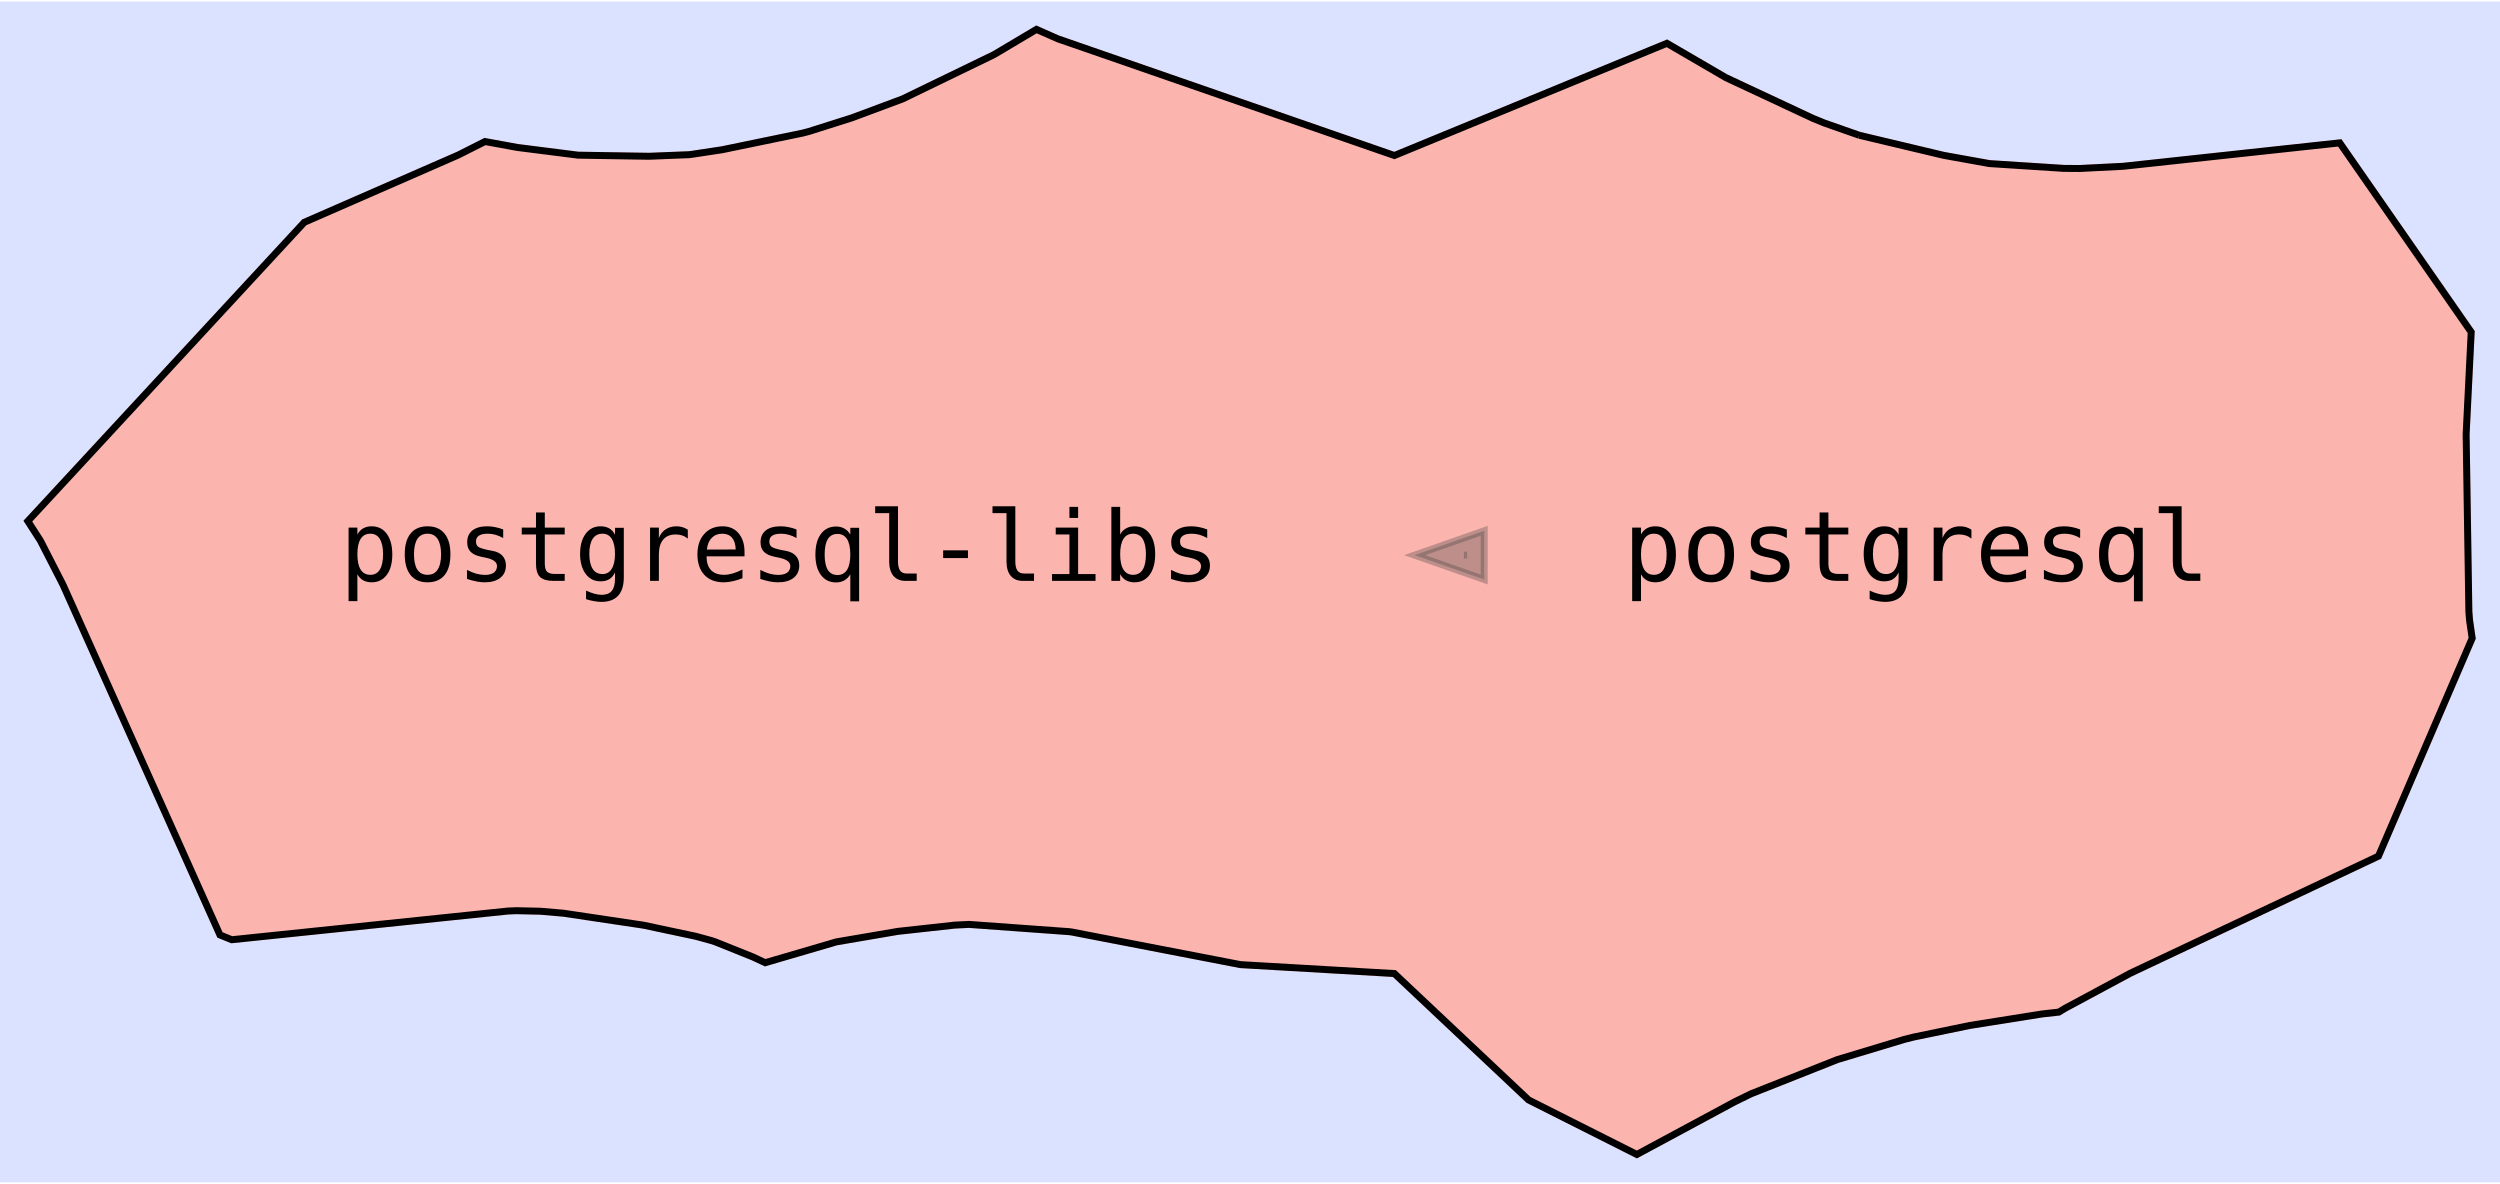
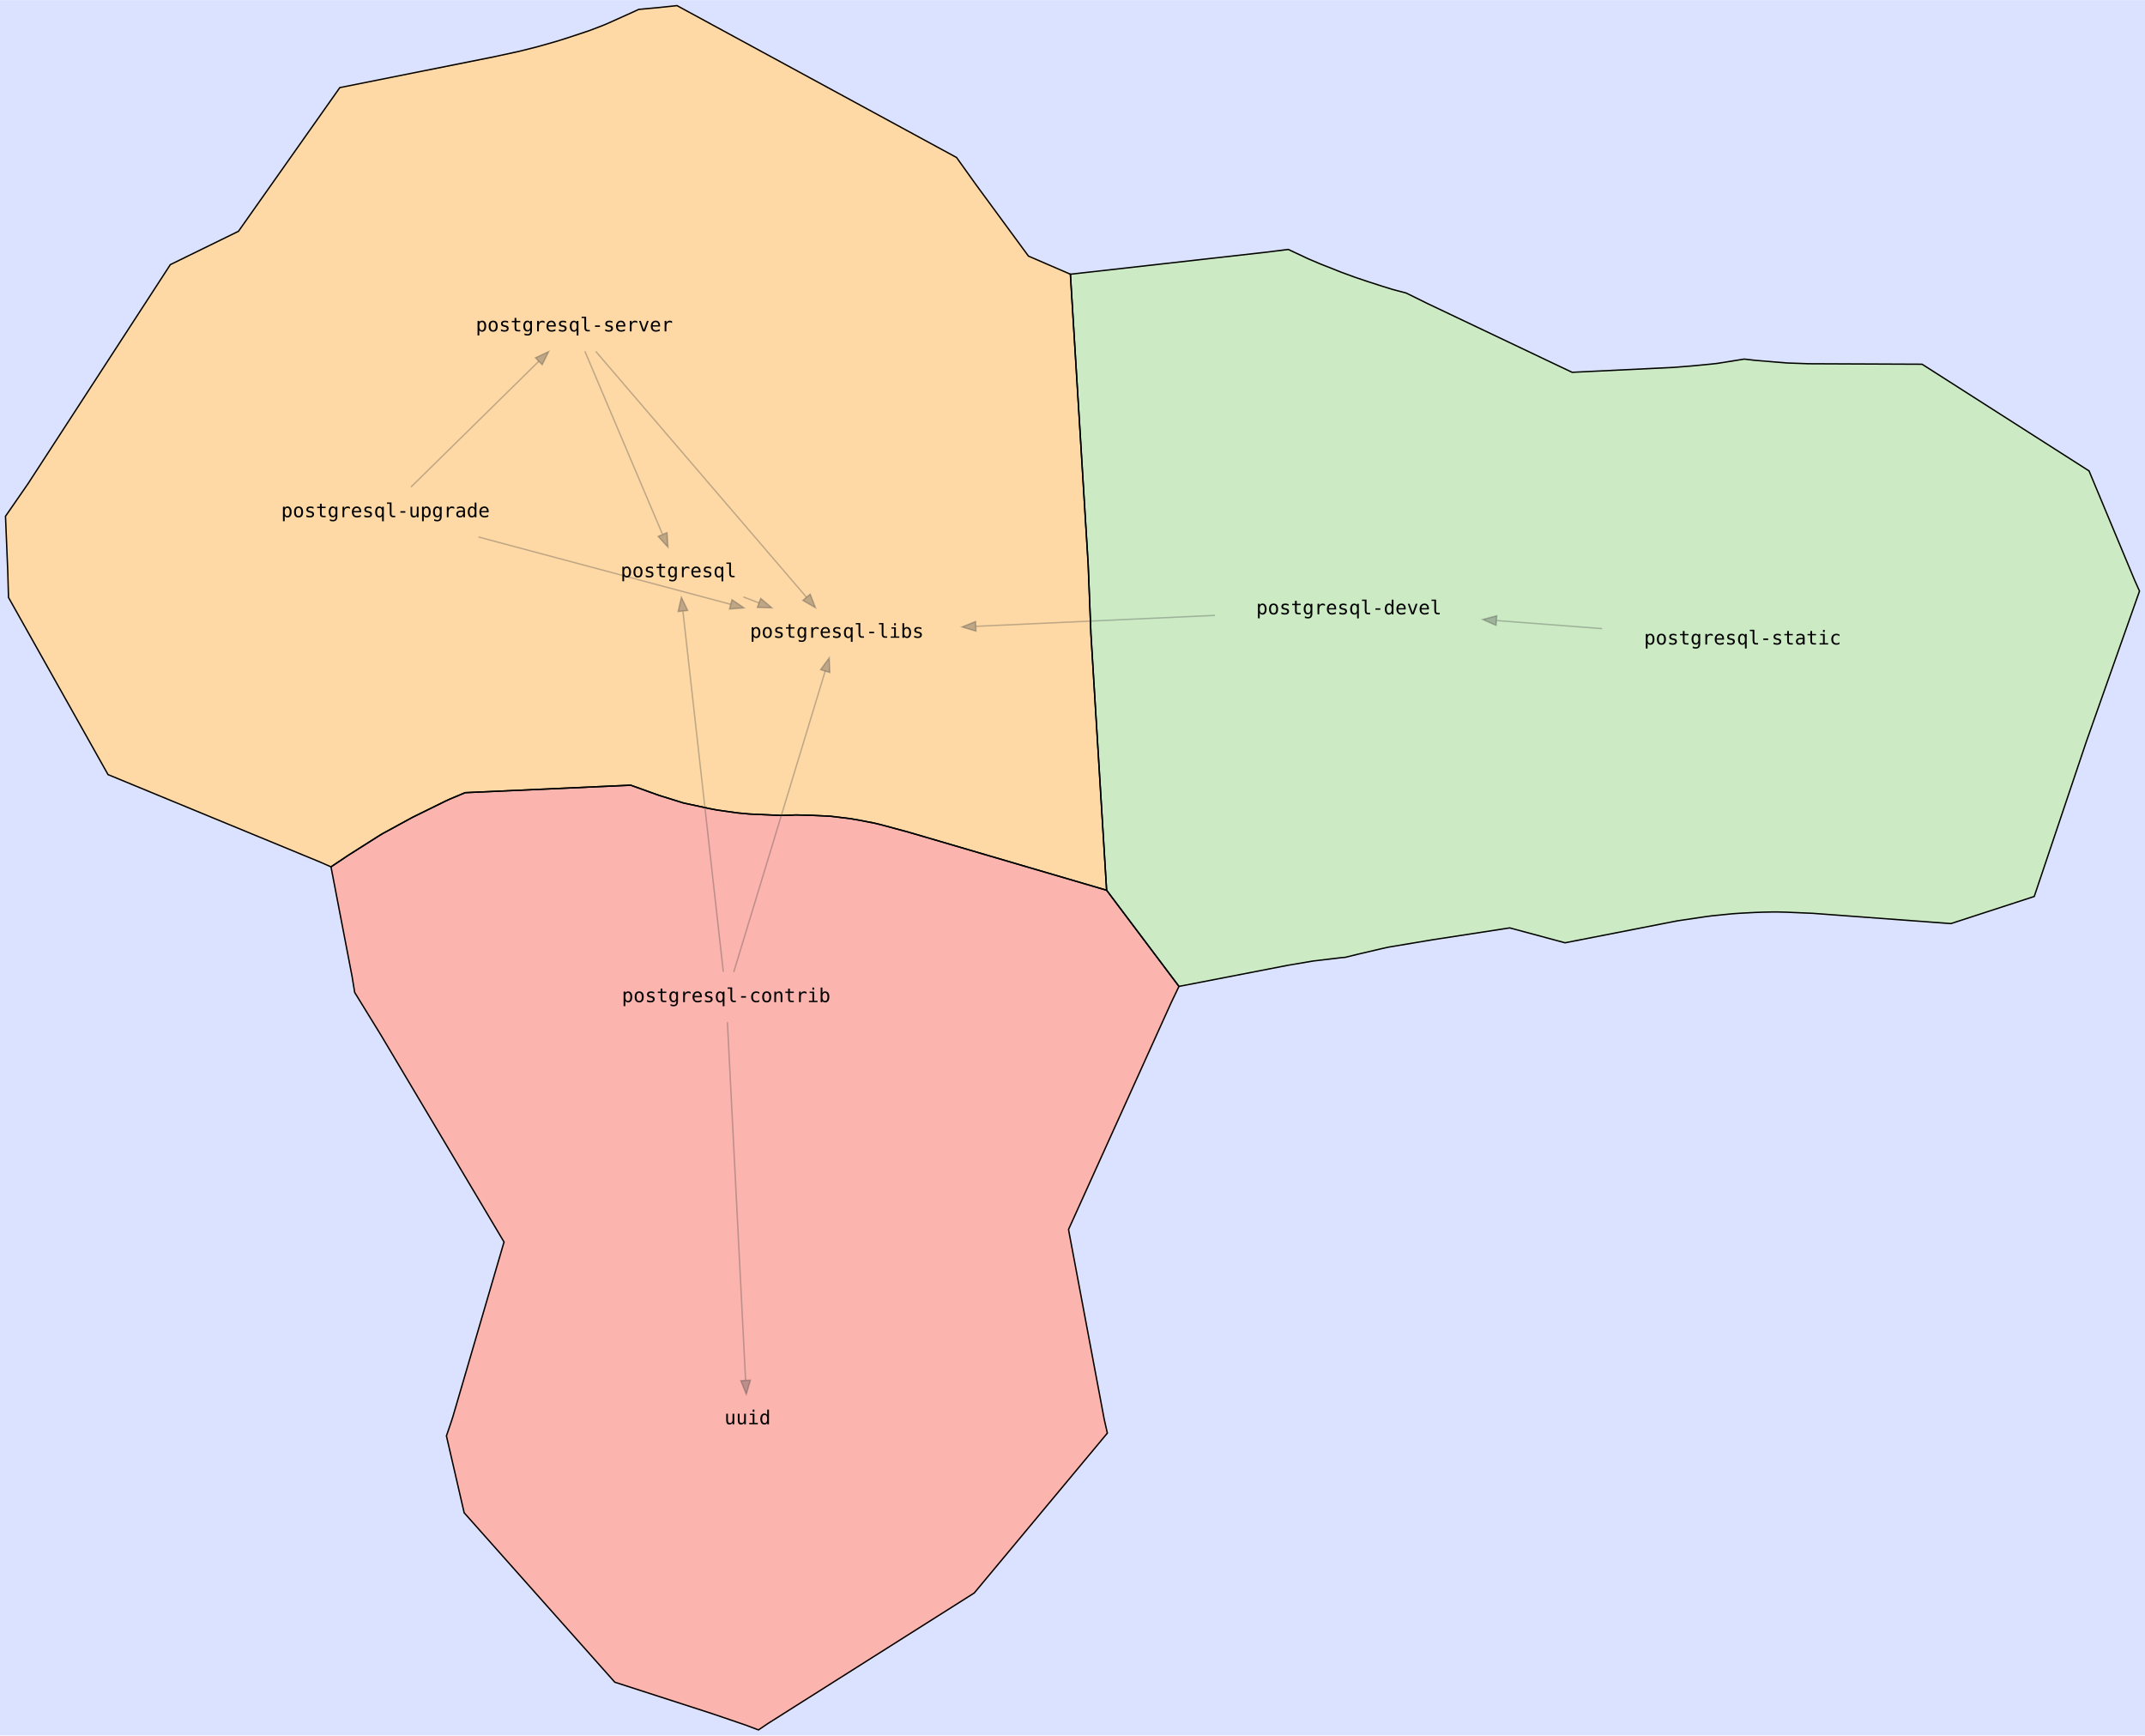
- <svg xmlns="http://www.w3.org/2000/svg" width="359pt" height="170pt" viewBox="0.00 0.00 359.18 169.64">
-   <g id="graph0" class="graph" transform="scale(1 1) rotate(0) translate(21.0059 97.5368)">
-     <polygon fill="#dae2ff" stroke="transparent" points="-21.006,72.106 -21.006,-97.537 338.176,-97.537 338.176,72.106 -21.006,72.106" />
-     <polygon fill="#fbb4ae" stroke="#fbb4ae" points="-15.198,-20.076 -11.957,-13.75 10.598,36.566 12.289,37.253 51.971,33.129 53.173,33.081 56.618,33.158 59.949,33.443 71.443,35.162 78.968,36.761 81.214,37.377 81.796,37.573 87.157,39.727 88.931,40.556 99.151,37.563 107.979,36.053 116.151,35.153 118.219,35.052 132.585,36.092 132.97,36.143 157.215,40.829 179.329,42.112 198.607,60.271 214.163,68.106 228.191,60.553 230.568,59.388 242.965,54.475 252.578,51.577 253.884,51.246 261.992,49.57 272.384,47.917 274.679,47.663 274.774,47.657 275.705,47.097 285.056,42.068 320.714,25.24 334.176,-6.06 333.801,-8.646 333.702,-9.878 333.307,-35.371 334.036,-50.05 315.148,-77.232 284.028,-73.866 277.803,-73.551 275.501,-73.567 264.812,-74.258 258.259,-75.437 246.102,-78.329 241.088,-80.089 239.476,-80.747 226.944,-86.61 218.483,-91.537 179.329,-75.415 130.973,-92.182 127.904,-93.537 121.806,-89.911 108.666,-83.542 101.388,-80.829 95.245,-78.881 94.284,-78.629 82.73,-76.241 78.223,-75.562 77.903,-75.532 72.234,-75.306 62.045,-75.466 53.331,-76.573 48.676,-77.424 44.831,-75.484 22.709,-65.819 -17.006,-22.885 -15.198,-20.076 -15.198,-20.076" />
-     <polyline fill="none" stroke="#000000" points="246.102,-78.329 258.259,-75.437 264.812,-74.258 275.501,-73.567 277.803,-73.551 284.028,-73.866 315.148,-77.232 334.036,-50.05 333.307,-35.371 333.702,-9.878 333.801,-8.646 334.176,-6.06 320.714,25.24 285.056,42.068 275.705,47.097 274.774,47.657 274.679,47.663 272.384,47.917 261.992,49.57 253.884,51.246 252.578,51.577 242.965,54.475 230.568,59.388 228.191,60.553 214.163,68.106 198.607,60.271 179.329,42.112 157.215,40.829 132.97,36.143 132.585,36.092 118.219,35.052 116.151,35.153 107.979,36.053 99.151,37.563 88.931,40.556 87.157,39.727 81.796,37.573 81.214,37.377 78.968,36.761 71.443,35.162 59.949,33.443 56.618,33.158 53.173,33.081 51.971,33.129 12.289,37.253 10.598,36.566 -11.957,-13.75 -15.198,-20.076 -17.006,-22.885 22.709,-65.819 44.831,-75.484 48.676,-77.424 53.331,-76.573 62.045,-75.466 72.234,-75.306 77.903,-75.532 78.223,-75.562 82.73,-76.241 94.284,-78.629 95.245,-78.881 101.388,-80.829 108.666,-83.542 121.806,-89.911 127.904,-93.537 130.973,-92.182 179.329,-75.415 218.483,-91.537 226.944,-86.61 239.476,-80.747 241.088,-80.089 246.102,-78.329 " />
+ <svg xmlns="http://www.w3.org/2000/svg" width="1560pt" height="1262pt" viewBox="0.00 0.00 1559.85 1261.71">
+   <g id="graph0" class="graph" transform="scale(1 1) rotate(0) translate(173.0865 1049.784)">
+     <polygon fill="#dae2ff" stroke="transparent" points="-173.087,211.925 -173.087,-1049.784 1386.766,-1049.784 1386.766,211.925 -173.087,211.925" />
+     <polygon fill="#fbb4ae" stroke="#fbb4ae" points="306.899,-378.93 304.154,-330.853 304.154,-330.853 306.899,-378.93 306.078,-471.588 323.699,-466.11 324.473,-465.907 328.97,-376.719 328.97,-376.719 324.473,-465.907 343.018,-461.928 348.391,-460.906 363.009,-458.831 371.661,-458.021 384.85,-457.422 385.036,-457.418 394.528,-456.982 402.791,-457.202 405.593,-457.344 416.257,-457.099 430.735,-456.409 445.087,-454.668 451.624,-453.553 462.975,-451.338 467.381,-450.262 487.598,-444.821 631.648,-402.581 684.258,-332.664 684.102,-332.349 678.757,-321.204 603.938,-155.905 629.882,-18 632.181,-7.858 535.376,108.384 385.434,203.219 382.272,72.642 383.583,-11.251 377.507,-15.833 377.93,-17.835 377.478,-19.954 376.611,-20.939 370.797,-23.024 370.797,-23.024 376.611,-20.939 377.478,-19.954 377.93,-17.835 377.507,-15.833 383.583,-11.251 382.272,72.642 376.664,-14.909 370.631,-12.804 370.631,-12.804 376.664,-14.909 382.272,72.642 385.434,203.219 378.475,207.925 368.876,204.325 344.598,196.052 273.999,173.241 164.466,50.073 151.557,-5.836 154.645,-14.846 156.191,-19.588 193.446,-146.822 104.175,-296.873 84.859,-328.243 82.91,-340.119 67.613,-419.585 80.228,-428.03 101.286,-441.385 104.891,-443.605 126.944,-455.625 150.957,-467.433 154.425,-469.012 165.165,-473.522 285.537,-478.963 306.078,-471.588 306.899,-378.93 306.899,-378.93" />
+     <polygon fill="#fed9a6" stroke="#fed9a6" points="75.078,-677.548 74.764,-677.444 74.764,-677.444 75.078,-677.548 79.719,-677.548 79.764,-677.533 86.965,-677.533 87.289,-677.425 91.985,-677.425 101.286,-441.385 80.228,-428.03 67.613,-419.585 67.453,-419.66 59.95,-422.969 -94.525,-486.668 -166.905,-615.463 -167.399,-633.436 -169.087,-674.5 -152.647,-698.259 -49.213,-857.463 .319,-881.698 74.034,-986.175 186.077,-1008.559 204.113,-1012.465 217.184,-1015.73 231.582,-1019.803 240.684,-1022.679 238.482,-815.74 244.18,-817.586 244.18,-817.586 238.482,-815.74 240.684,-1022.679 255.315,-1027.544 265.26,-1031.341 267.979,-1032.469 288.082,-1041.49 291.401,-1043.034 306.111,-1044.393 319.226,-1045.784 522.515,-935.359 536.766,-915.443 574.801,-863.667 605.308,-850.479 618.237,-639.47 620.178,-590.798 620.175,-589.84 631.648,-402.581 487.598,-444.821 467.381,-450.262 462.975,-451.338 451.624,-453.553 445.087,-454.668 444.823,-521.452 441.236,-586.642 444.412,-589.907 441.808,-592.544 435.239,-594.823 439.18,-656.903 439.746,-706.965 427.151,-684.026 411.426,-659.675 410.716,-658.686 405.013,-651.539 398.225,-644.785 391.432,-635.928 391.432,-635.928 398.225,-644.785 405.013,-651.539 410.716,-658.686 411.426,-659.675 427.151,-684.026 439.746,-706.965 439.18,-656.903 435.239,-594.823 429.585,-592.944 426.539,-589.85 422.949,-589.85 422.699,-589.767 418.159,-589.767 417.367,-589.5 411.944,-589.5 411.299,-589.724 405.304,-589.724 405.257,-589.74 405.257,-589.74 405.304,-589.724 411.299,-589.724 411.944,-589.5 417.367,-589.5 418.159,-589.767 422.699,-589.767 422.949,-589.85 426.539,-589.85 429.585,-592.944 435.239,-594.823 441.808,-592.544 444.412,-589.907 441.236,-586.642 435.829,-584.857 435.829,-584.857 441.236,-586.642 444.823,-521.452 445.087,-454.668 430.735,-456.409 416.257,-457.099 405.593,-457.344 402.791,-457.202 394.528,-456.982 385.036,-457.418 384.85,-457.422 371.661,-458.021 363.009,-458.831 348.391,-460.906 343.018,-461.928 324.473,-465.907 323.699,-466.11 306.078,-471.588 285.537,-478.963 165.165,-473.522 154.425,-469.012 154.789,-621.05 158.156,-672.929 223.11,-648.656 220.128,-633.85 272.339,-633.85 291.355,-627.104 291.355,-627.104 272.339,-633.85 220.128,-633.85 223.11,-648.656 158.156,-672.929 154.789,-621.05 154.425,-469.012 150.957,-467.433 126.944,-455.625 104.891,-443.605 101.286,-441.385 91.985,-677.425 92.327,-677.536 97.781,-677.536 97.928,-677.343 104.007,-673.248 104.007,-673.248 97.928,-677.343 97.781,-677.536 98.439,-678.392 104.383,-682.213 109.803,-682.213 116.799,-677.512 116.836,-677.464 121.357,-677.464 121.357,-677.464 116.836,-677.464 116.799,-677.512 109.803,-682.213 104.383,-682.213 98.439,-678.392 97.781,-677.536 92.327,-677.536 91.985,-677.425 87.289,-677.425 86.965,-677.533 79.764,-677.533 79.719,-677.548 75.078,-677.548 75.078,-677.548" />
+     <polygon fill="#ccebc5" stroke="#ccebc5" points="1346.063,-707.468 1379.188,-628.077 1382.766,-620.086 1344.145,-510.792 1306.219,-398.054 1245.625,-378.328 1145.094,-385.807 1126.027,-386.62 1120.369,-386.772 1116.98,-386.809 1108.795,-386.638 1103.006,-386.426 1100.009,-581.651 1103.291,-584.817 1100.231,-587.862 1094.082,-589.931 1087.899,-587.857 1084.862,-584.865 1082.786,-584.865 1081.872,-584.56 1076.444,-584.56 1076.444,-584.56 1081.872,-584.56 1082.786,-584.865 1084.862,-584.865 1087.899,-587.857 1094.082,-589.931 1100.231,-587.862 1103.291,-584.817 1100.009,-581.651 1103.006,-386.426 1092.453,-385.87 1086.777,-385.481 1071.878,-383.987 1066.657,-383.297 1047.789,-380.505 1046.556,-380.303 1046.17,-380.234 965.027,-364.377 924.804,-375.202 868.768,-366.583 836.674,-361.216 831.768,-360.135 814.936,-356.201 805.204,-353.797 802.325,-353.563 781.947,-351.143 763.729,-348.068 684.258,-332.664 631.648,-402.581 620.175,-589.84 620.178,-590.798 618.237,-639.47 605.308,-850.479 747.867,-866.518 763.767,-868.501 778.395,-861.635 786.665,-858.119 802.302,-851.929 812.332,-848.253 821.512,-845.158 832.329,-841.669 839.818,-839.364 849.452,-836.823 864.869,-829.221 970.132,-779.168 1044.06,-782.738 1057.541,-783.82 1071.359,-785.149 1075.746,-785.64 1094.368,-788.619 1094.975,-788.725 1095.3,-788.788 1095.987,-788.698 1103.412,-787.851 1126.291,-785.957 1142.237,-785.388 1224.671,-785.034 1346.063,-707.468 1346.063,-707.468" />
+     <polyline fill="none" stroke="#000000" points="363.009,-458.831 371.661,-458.021 384.85,-457.422 385.036,-457.418 394.528,-456.982 402.791,-457.202 405.593,-457.344 416.257,-457.099 430.735,-456.409 445.087,-454.668 451.624,-453.553 462.975,-451.338 467.381,-450.262 487.598,-444.821 631.648,-402.581 684.258,-332.664 684.102,-332.349 678.757,-321.204 603.938,-155.905 629.882,-18 632.181,-7.858 535.376,108.384 385.434,203.219 378.475,207.925 368.876,204.325 344.598,196.052 273.999,173.241 164.466,50.073 151.557,-5.836 154.645,-14.846 156.191,-19.588 193.446,-146.822 104.175,-296.873 84.859,-328.243 82.91,-340.119 67.613,-419.585 80.228,-428.03 101.286,-441.385 104.891,-443.605 126.944,-455.625 150.957,-467.433 154.425,-469.012 165.165,-473.522 285.537,-478.963 306.078,-471.588 323.699,-466.11 324.473,-465.907 343.018,-461.928 348.391,-460.906 363.009,-458.831 " />
+     <polyline fill="none" stroke="#000000" points="285.537,-478.963 165.165,-473.522 154.425,-469.012 150.957,-467.433 126.944,-455.625 104.891,-443.605 101.286,-441.385 80.228,-428.03 67.613,-419.585 67.453,-419.66 59.95,-422.969 -94.525,-486.668 -166.905,-615.463 -167.399,-633.436 -169.087,-674.5 -152.647,-698.259 -49.213,-857.463 .319,-881.698 74.034,-986.175 186.077,-1008.559 204.113,-1012.465 217.184,-1015.73 231.582,-1019.803 240.684,-1022.679 255.315,-1027.544 265.26,-1031.341 267.979,-1032.469 288.082,-1041.49 291.401,-1043.034 306.111,-1044.393 319.226,-1045.784 522.515,-935.359 536.766,-915.443 574.801,-863.667 605.308,-850.479 618.237,-639.47 620.178,-590.798 620.175,-589.84 631.648,-402.581 487.598,-444.821 467.381,-450.262 462.975,-451.338 451.624,-453.553 445.087,-454.668 430.735,-456.409 416.257,-457.099 405.593,-457.344 402.791,-457.202 394.528,-456.982 385.036,-457.418 384.85,-457.422 371.661,-458.021 363.009,-458.831 348.391,-460.906 343.018,-461.928 324.473,-465.907 323.699,-466.11 306.078,-471.588 285.537,-478.963 " />
+     <polyline fill="none" stroke="#000000" points="812.332,-848.253 821.512,-845.158 832.329,-841.669 839.818,-839.364 849.452,-836.823 864.869,-829.221 970.132,-779.168 1044.06,-782.738 1057.541,-783.82 1071.359,-785.149 1075.746,-785.64 1094.368,-788.619 1094.975,-788.725 1095.3,-788.788 1095.987,-788.698 1103.412,-787.851 1126.291,-785.957 1142.237,-785.388 1224.671,-785.034 1346.063,-707.468 1379.188,-628.077 1382.766,-620.086 1344.145,-510.792 1306.219,-398.054 1245.625,-378.328 1145.094,-385.807 1126.027,-386.62 1120.369,-386.772 1116.98,-386.809 1108.795,-386.638 1103.006,-386.426 1092.453,-385.87 1086.777,-385.481 1071.878,-383.987 1066.657,-383.297 1047.789,-380.505 1046.556,-380.303 1046.17,-380.234 965.027,-364.377 924.804,-375.202 868.768,-366.583 836.674,-361.216 831.768,-360.135 814.936,-356.201 805.204,-353.797 802.325,-353.563 781.947,-351.143 763.729,-348.068 684.258,-332.664 631.648,-402.581 620.175,-589.84 620.178,-590.798 618.237,-639.47 605.308,-850.479 747.867,-866.518 763.767,-868.501 778.395,-861.635 786.665,-858.119 802.302,-851.929 812.332,-848.253 " />
    <g id="edge1" class="edge">
-       <path fill="none" stroke="#444444" stroke-opacity="0.333" d="M189.78,-18C189.625,-18 189.468,-18 189.312,-18" />
-       <polygon fill="#444444" fill-opacity="0.333" stroke="#444444" stroke-opacity="0.333" points="192.233,-14.5 182.233,-18 192.232,-21.5 192.233,-14.5" />
+       <path fill="none" stroke="#444444" stroke-opacity="0.333" d="M352.899,-343.31C347.094,-395.146 330.572,-542.665 323.565,-605.234" />
+       <polygon fill="#444444" fill-opacity="0.333" stroke="#444444" stroke-opacity="0.333" points="320.045,-605.219 322.41,-615.546 327.001,-605.998 320.045,-605.219" />
+     </g>
+     <g id="edge2" class="edge">
+       <path fill="none" stroke="#444444" stroke-opacity="0.333" d="M360.495,-343.12C374.316,-388.588 410.415,-507.347 426.97,-561.811" />
+       <polygon fill="#444444" fill-opacity="0.333" stroke="#444444" stroke-opacity="0.333" points="423.659,-562.953 429.916,-571.503 430.356,-560.917 423.659,-562.953" />
+     </g>
+     <g id="edge3" class="edge">
+       <path fill="none" stroke="#444444" stroke-opacity="0.333" d="M355.889,-306.63C358.504,-255.136 365.949,-108.586 369.106,-46.428" />
+       <polygon fill="#444444" fill-opacity="0.333" stroke="#444444" stroke-opacity="0.333" points="372.614,-46.348 369.626,-36.184 365.623,-45.993 372.614,-46.348" />
+     </g>
+     <g id="edge4" class="edge">
+       <path fill="none" stroke="#444444" stroke-opacity="0.333" d="M367.52,-615.822C371.256,-614.394 375.052,-612.943 378.842,-611.494" />
+       <polygon fill="#444444" fill-opacity="0.333" stroke="#444444" stroke-opacity="0.333" points="380.126,-614.751 388.217,-607.911 377.627,-608.212 380.126,-614.751" />
+     </g>
+     <g id="edge5" class="edge">
+       <path fill="none" stroke="#444444" stroke-opacity="0.333" d="M710.496,-602.44C657.054,-599.991 590.858,-596.958 536.803,-594.482" />
+       <polygon fill="#444444" fill-opacity="0.333" stroke="#444444" stroke-opacity="0.333" points="536.66,-590.972 526.51,-594.01 536.339,-597.964 536.66,-590.972" />
+     </g>
+     <g id="edge6" class="edge">
+       <path fill="none" stroke="#444444" stroke-opacity="0.333" d="M252.236,-794.468C265.518,-763.154 292.845,-698.723 308.553,-661.689" />
+       <polygon fill="#444444" fill-opacity="0.333" stroke="#444444" stroke-opacity="0.333" points="311.971,-662.593 312.653,-652.02 305.526,-659.86 311.971,-662.593" />
+     </g>
+     <g id="edge7" class="edge">
+       <path fill="none" stroke="#444444" stroke-opacity="0.333" d="M260.175,-794.361C294.036,-754.86 374.271,-661.258 413.343,-615.677" />
+       <polygon fill="#444444" fill-opacity="0.333" stroke="#444444" stroke-opacity="0.333" points="416.066,-617.878 419.916,-608.008 410.751,-613.323 416.066,-617.878" />
+     </g>
+     <g id="edge8" class="edge">
+       <path fill="none" stroke="#444444" stroke-opacity="0.333" d="M991.966,-592.788C967.128,-594.692 940.492,-596.733 915.411,-598.655" />
+       <polygon fill="#444444" fill-opacity="0.333" stroke="#444444" stroke-opacity="0.333" points="914.845,-595.188 905.141,-599.442 915.38,-602.168 914.845,-595.188" />
+     </g>
+     <g id="edge9" class="edge">
+       <path fill="none" stroke="#444444" stroke-opacity="0.333" d="M174.856,-659.443C228.147,-645.212 302.492,-625.357 358.148,-610.494" />
+       <polygon fill="#444444" fill-opacity="0.333" stroke="#444444" stroke-opacity="0.333" points="359.204,-613.835 367.962,-607.874 357.398,-607.072 359.204,-613.835" />
+     </g>
+     <g id="edge10" class="edge">
+       <path fill="none" stroke="#444444" stroke-opacity="0.333" d="M125.758,-695.719C149.713,-719.286 191.572,-760.468 218.664,-787.122" />
+       <polygon fill="#444444" fill-opacity="0.333" stroke="#444444" stroke-opacity="0.333" points="216.304,-789.71 225.887,-794.228 221.213,-784.72 216.304,-789.71" />
    </g>
    <g id="node1" class="node">
-       <text text-anchor="middle" x="254.34" y="-14.3" font-family="monospace" font-size="14.00" fill="#000000">postgresql</text>
+       <text text-anchor="middle" x="354.96" y="-321.21" font-family="monospace" font-size="14.00" fill="#000000">postgresql-contrib</text>
    </g>
    <g id="node2" class="node">
-       <text text-anchor="middle" x="90.992" y="-14.3" font-family="monospace" font-size="14.00" fill="#000000">postgresql-libs</text>
+       <text text-anchor="middle" x="320.36" y="-630.15" font-family="monospace" font-size="14.00" fill="#000000">postgresql</text>
+     </g>
+     <g id="node3" class="node">
+       <text text-anchor="middle" x="435.49" y="-586.14" font-family="monospace" font-size="14.00" fill="#000000">postgresql-libs</text>
+     </g>
+     <g id="node4" class="node">
+       <text text-anchor="middle" x="370.55" y="-14.3" font-family="monospace" font-size="14.00" fill="#000000">uuid</text>
+     </g>
+     <g id="node5" class="node">
+       <text text-anchor="middle" x="807.84" y="-603.2" font-family="monospace" font-size="14.00" fill="#000000">postgresql-devel</text>
+     </g>
+     <g id="node6" class="node">
+       <text text-anchor="middle" x="244.55" y="-808.89" font-family="monospace" font-size="14.00" fill="#000000">postgresql-server</text>
+     </g>
+     <g id="node7" class="node">
+       <text text-anchor="middle" x="1094.1" y="-581.26" font-family="monospace" font-size="14.00" fill="#000000">postgresql-static</text>
+     </g>
+     <g id="node8" class="node">
+       <text text-anchor="middle" x="107.24" y="-673.8" font-family="monospace" font-size="14.00" fill="#000000">postgresql-upgrade</text>
    </g>
  </g>
</svg>
